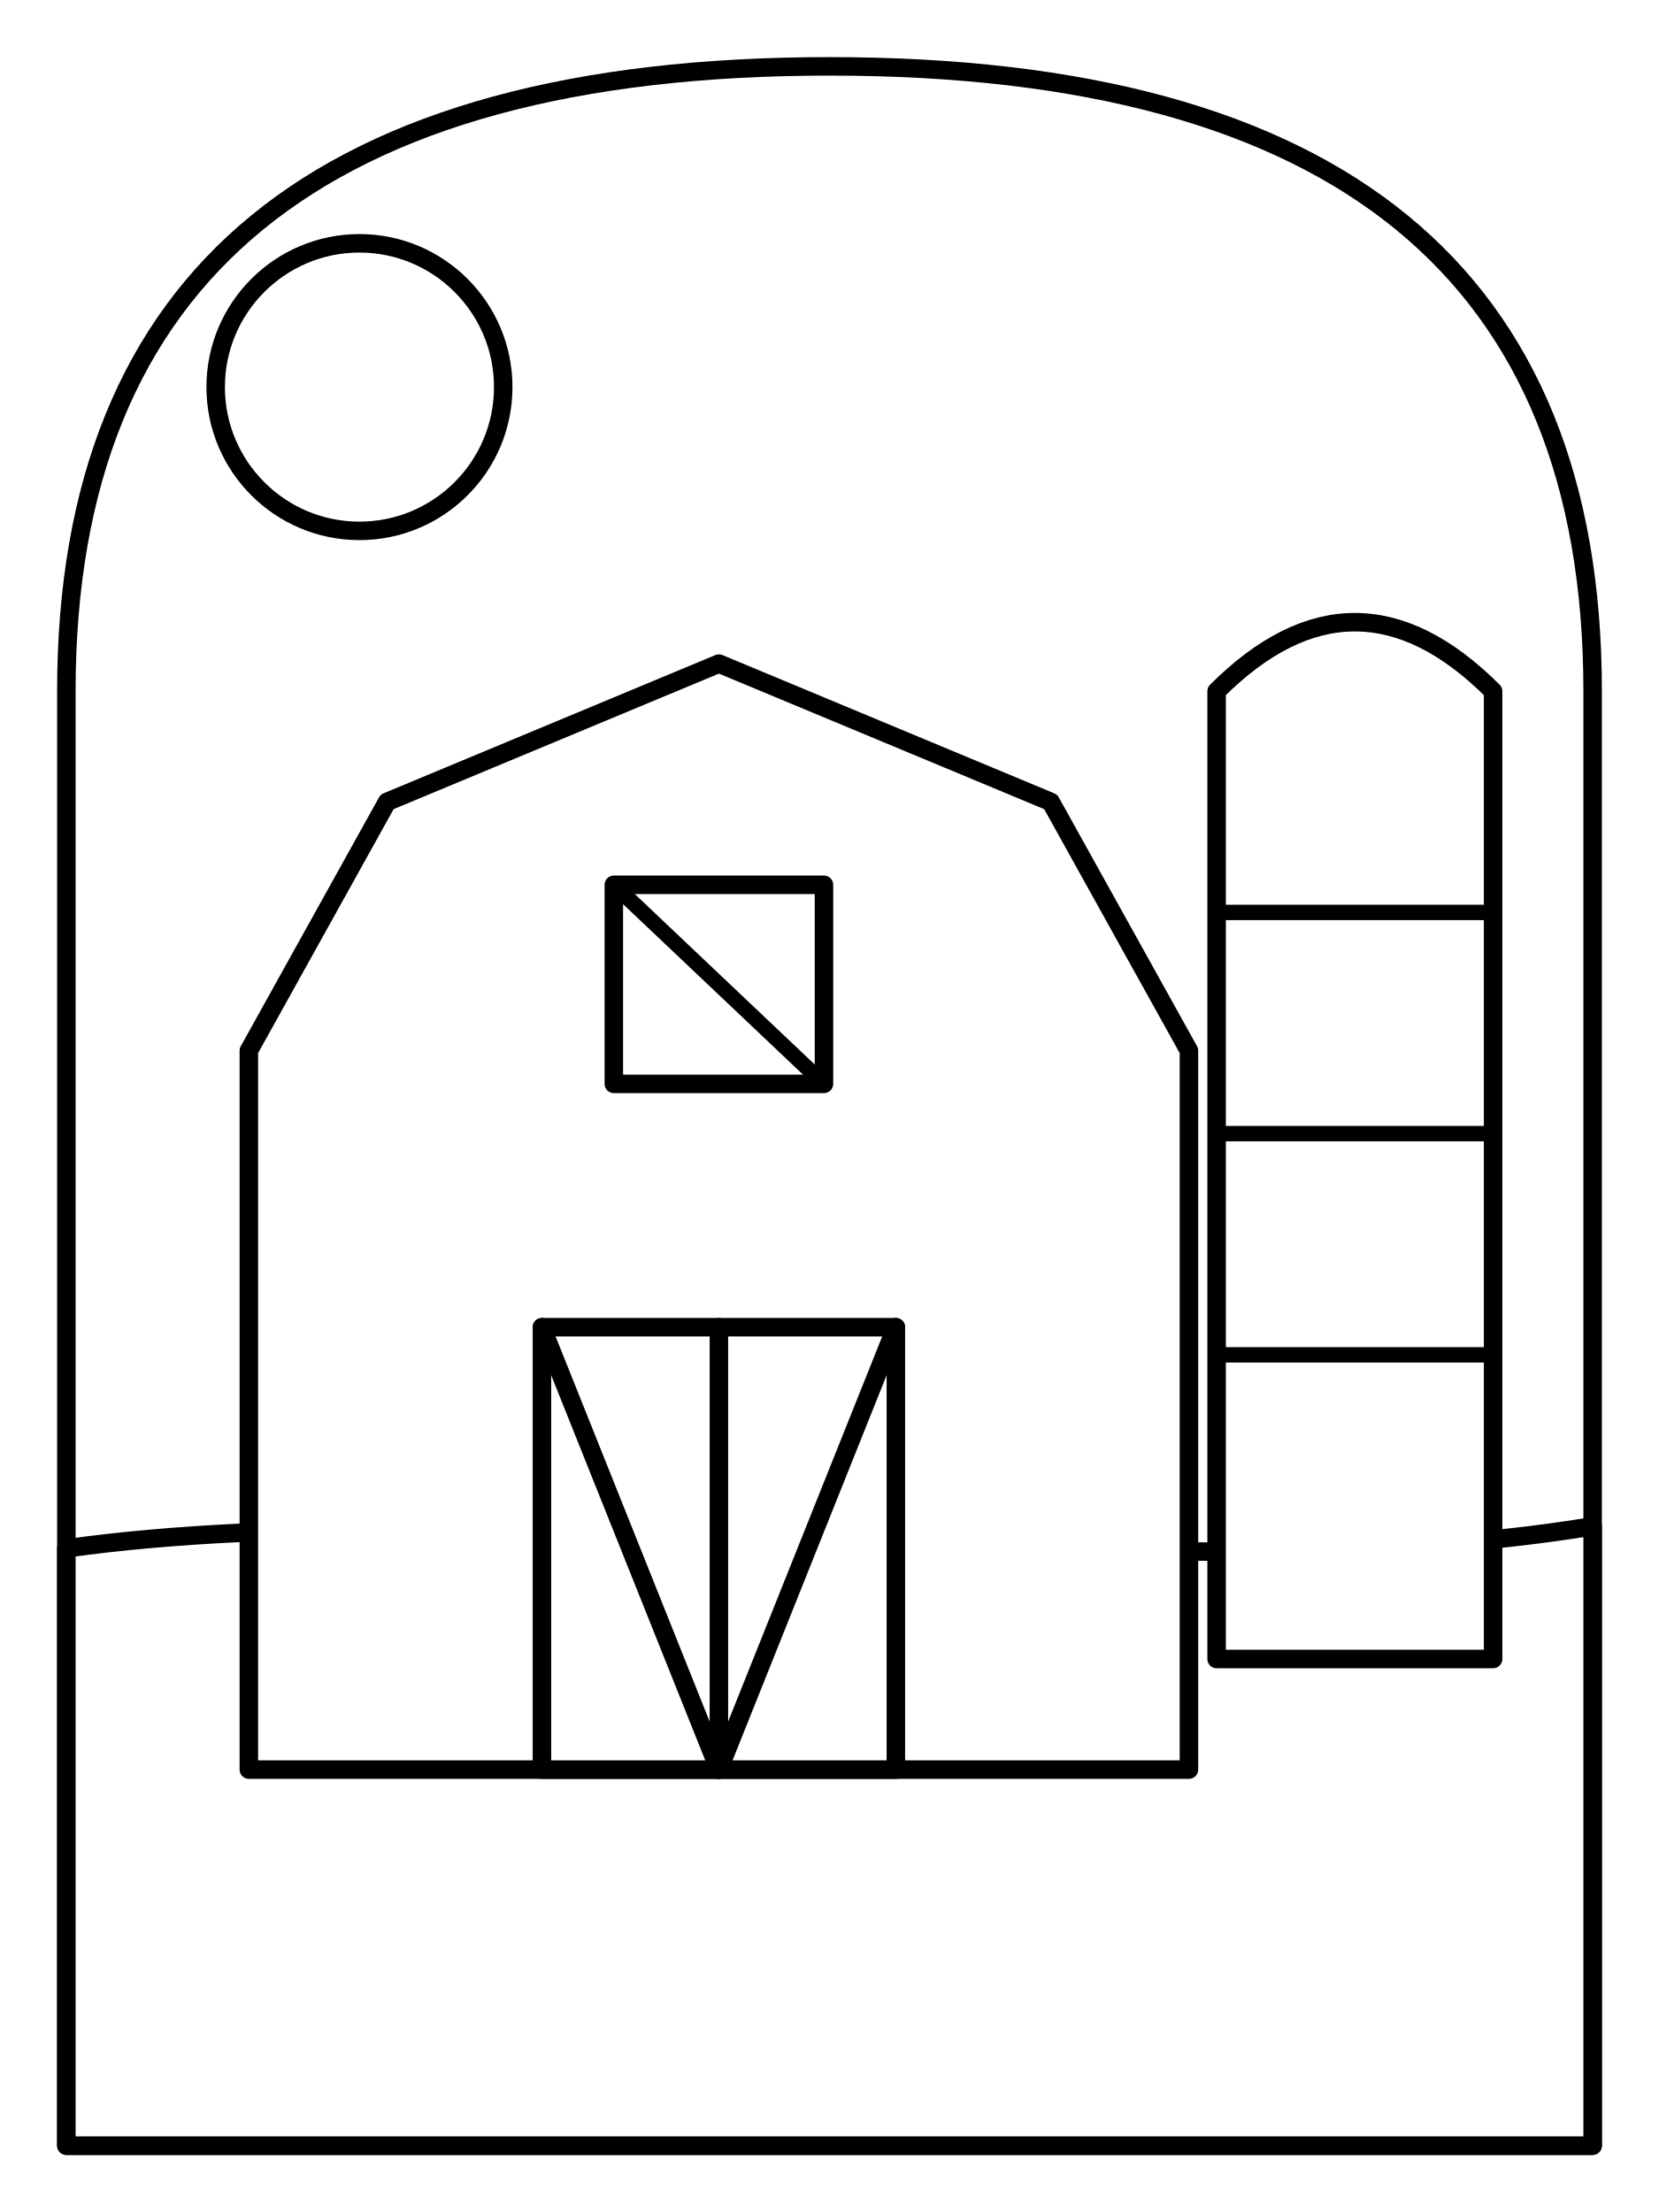
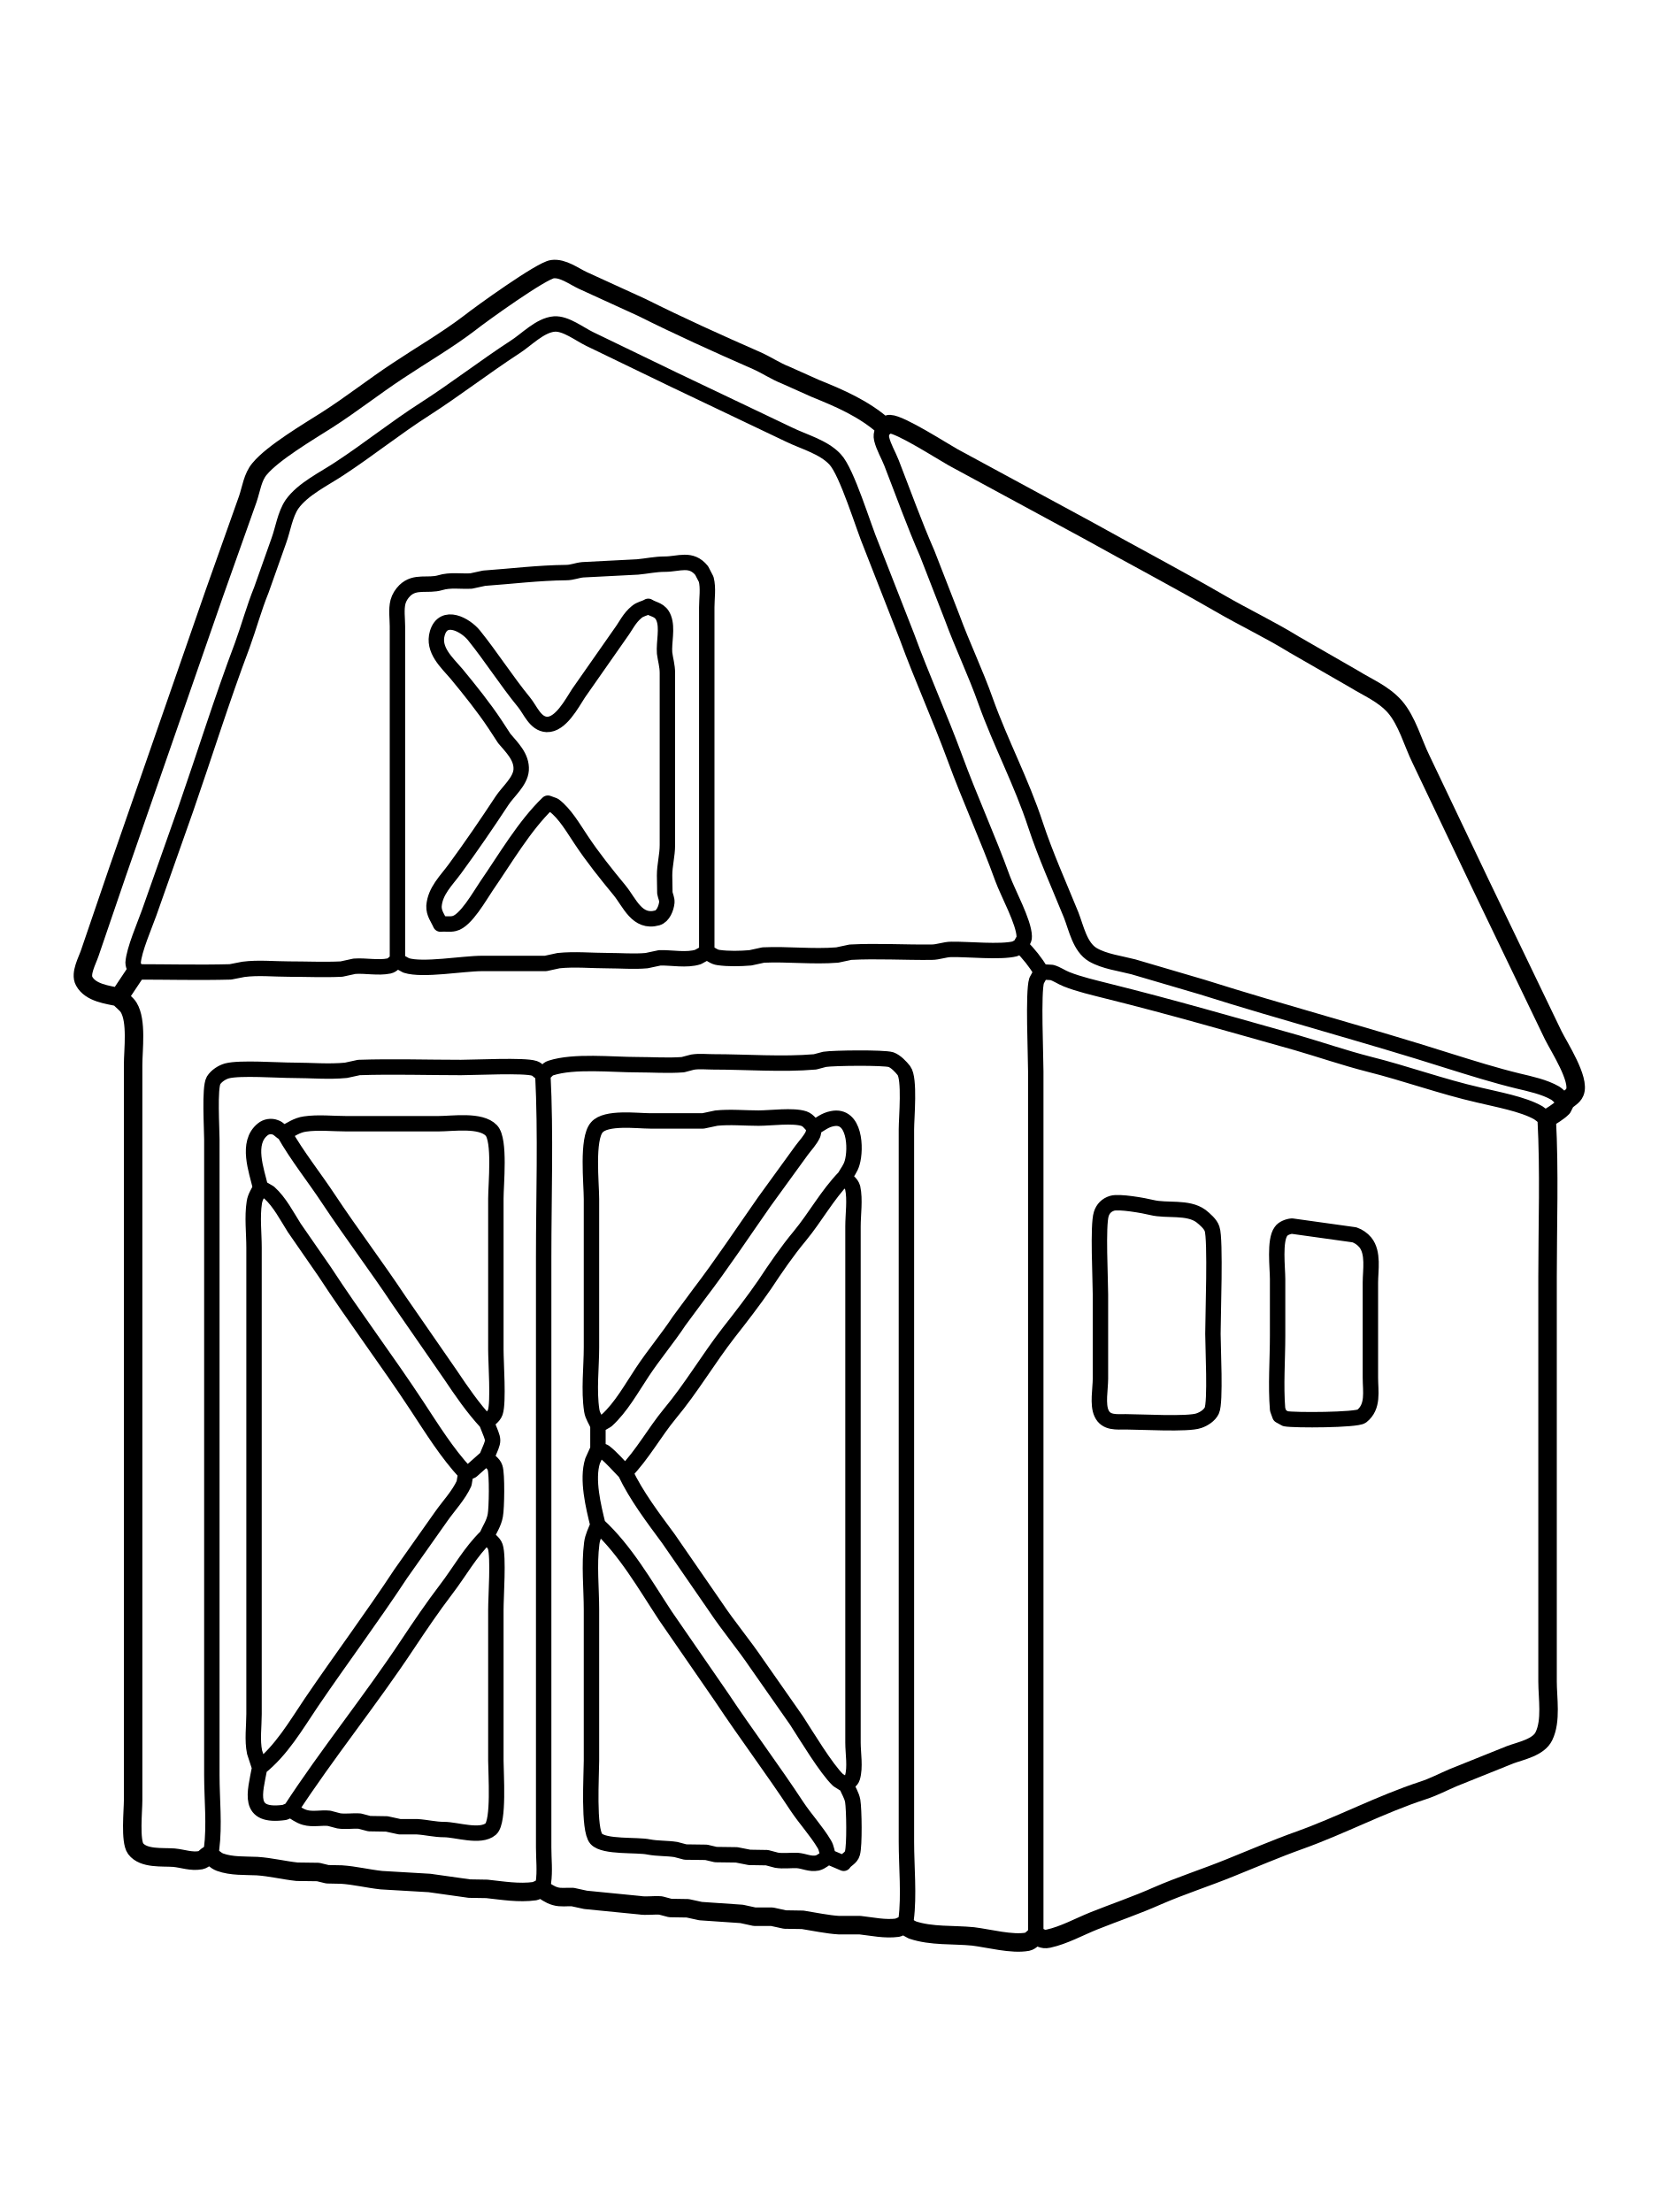
<svg xmlns="http://www.w3.org/2000/svg" version="1.1" viewBox="0 0 600 800" width="5.607in" height="7.476in" role="img" aria-label="The Red Barn, a picture to color">
  <rect width="600" height="800" fill="#fff" />
-   <g transform="translate(0 0) scale(1)" fill="#fff" data-bw="white" stroke="#000" stroke-width="6.688" stroke-linecap="round" stroke-linejoin="round">
-     <path d="M24 776 L24 250 C24 99.3 116 24 300 24 C484 24 576 99.3 576 250 L576 776 Z" />
-     <path d="M182 140 C182 168.7 158.7 192 130 192 C101.3 192 78 168.7 78 140 C78 111.3 101.3 88 130 88 C158.7 88 182 111.3 182 140 Z" />
-     <path d="M24 560 C180 538 420 578 576 552 L576 776 L24 776 Z" />
-     <path d="M440 600 L440 250 C473.3 216.7 506.7 216.7 540 250 L540 600 Z" />
-     <path fill="none" stroke-width="5.573" d="M440 330 L540 330" />
-     <path fill="none" stroke-width="5.573" d="M440 410 L540 410" />
-     <path fill="none" stroke-width="5.573" d="M440 490 L540 490" />
-     <path d="M90 640 L90 380 L140 290 L260 240 L380 290 L430 380 L430 640 Z" />
-     <path fill="none" stroke-width="5.573" d="M90 380 L140 290 L260 240 L380 290 L430 380" />
-     <path d="M196 480 L324 480 L324 640 L196 640 Z" />
-     <path fill="none" d="M260 480 L260 640" />
-     <path fill="none" d="M196 480 L260 640" />
-     <path fill="none" d="M324 480 L260 640" />
-     <path d="M222 320 L298 320 L298 392 L222 392 Z" />
-     <path fill="none" stroke-width="5.573" d="M222 320 L298 392" />
+   <g transform="translate(-4.742 -6.487) scale(1.017)" fill="#fff" data-bw="white" stroke="#000" stroke-width="6.575" stroke-linecap="round" stroke-linejoin="round">
+     <path fill="none" stroke-width="5.479" d="M319 158 C318.9 159.6 317.7 160.2 318.2 162.5 C318.9 165.4 320.6 168.2 321.7 171 C325.9 181.8 329.8 192.7 334.4 203.2 L343.2 225.8 C346.9 235.9 351.6 245.6 355.2 255.8 C360.5 270.6 368 284.7 372.9 299.7 C376.5 310.6 381.3 321.2 385.6 331.8 C387.4 336.4 388.7 343.2 393.3 345.9 C397.4 348.3 403.1 349 407.7 350.2 L432.2 357.4 C461.3 366.6 490.8 374.4 520 383.7 C528 386.2 536.3 388.8 544.5 390.8 C548.7 391.8 553.9 392.9 557.7 395.1 C559.1 396 560 397.3 561.3 398.3 M367.7 342.7 C367.8 341.5 369 340.8 368.9 339.4 C368.8 334.3 363.1 324 361.2 318.8 C356 304.4 349.5 290.3 344.2 275.8 C338.9 261.4 332.5 247.3 327.2 232.8 L314.6 200.6 C311.7 193.8 305.9 174.2 301.6 169.7 C297.5 165.3 290.5 163.5 285.2 160.9 L244.5 141.5 L214.3 126.9 C210.8 125.2 205.8 121.3 201.8 121.6 C196.7 122 191.9 127.2 187.8 129.8 C176.9 136.9 166.6 144.9 155.7 151.9 C145.4 158.5 135.8 166.2 125.6 172.9 C120.1 176.6 112.4 180.2 108.5 185.7 C106 189.4 105.3 194.6 103.8 198.7 L97.6 216.2 C95 222.6 93.2 229.3 90.8 235.9 C83.6 255 77.5 274.6 70.8 293.9 L57.7 331 C56.1 335.5 52.3 344.2 52 348.7 C52 350.1 52.9 350.9 53 352 M367.7 342.7 C370.6 345.7 372.8 348.4 375 352 M367.7 342.7 L365.6 343.8 C360.4 345.1 348.9 343.9 343 344 C340.6 344 338.4 345 335.9 345 C326.3 345.1 316.6 344.5 307.1 345 L302.4 346 C293.7 346.7 284.8 345.6 276.1 346 L271.5 347 C267.9 347.3 263.7 347.4 260.2 346.9 C258.5 346.7 257.5 345.6 256 345 M256 345 L256 246.1 L256 222.4 C256 219.2 256.6 215.5 255.8 212.4 L254.2 209.3 C250.4 204.6 246.1 207 241.1 207 C237.7 207 234.7 207.7 231.4 208 L211.9 209 C209.8 209.2 208.1 210 206 210 C196.2 210.1 186.6 211.3 176.8 212 L172.2 213 C168.5 213.2 164.8 212.5 161.2 213.6 C156.8 214.9 152.3 212.8 148.6 216.4 C147.5 217.5 146.6 218.9 146.2 220.4 C145.5 223.1 146 226.4 146 229.1 L146 250.4 L146 348 M256 345 L252.9 346.7 C248.9 348 243.5 346.9 239.3 347 L234.6 348 C230.1 348.4 225.4 348 220.9 348 C215.1 348 209 347.4 203.3 348 L198.7 349 L176.1 349 C169.3 349 155 351.6 149.1 349.7 L146 348 M146 348 C144.9 348.4 144.4 349.6 143 349.9 C139.1 350.7 134.7 349.7 130.7 350 L126.1 351 C119.9 351.3 113.6 351 107.4 351 C102.1 351 96.5 350.4 91.2 351.1 L86.6 352 C75.4 352.3 64.2 352 53 352 M375 352 L378.7 352.2 C380.5 352.7 382.1 353.9 383.9 354.6 C388.4 356.4 393.7 357.6 398.4 358.8 C421 364.4 443.4 370.9 465.8 377.2 C474.4 379.7 482.8 382.6 491.4 384.8 C504.6 388.1 517.4 392.8 530.6 395.8 C536.8 397.3 546.3 399 551.7 402.1 L554.7 404.3 M375 352 L373.3 355.1 C372 359.2 373 381.5 373 387.4 L373 457.4 L373 695 M197.7 388.3 C196.6 387.9 195.9 386.7 194.7 386.3 C191.2 385.1 173.5 386 168.6 386 C156.5 386 144.4 385.6 132.3 386 L127.7 387 C121.6 387.6 115.1 387 109 387 C103.4 387 90 386 85.4 387.2 C83.6 387.7 81.6 389 80.6 390.6 C79.1 393.2 80 407.7 80 411.6 L80 464 L80 596.5 L80 637.7 C80 646.2 81 655.4 79.9 663.9 L79 666 M197.7 388.3 C198.8 387.8 199.2 386.6 200.5 386.2 C208.8 383.5 222.3 385 231.2 385 C236.6 385 242.1 385.4 247.5 385 L250.9 384.1 C253.3 383.7 255.9 384 258.3 384 C269.9 384 283 385 294.5 384 L297.9 383.1 C301 382.6 318.9 382.4 321.5 383.2 C323.2 383.8 325 385.7 326.1 387.1 C328.3 390 327 403.8 327 408 L327 464.2 L327 614 L327 661.4 C327 670 328 680.6 326.9 688.9 L326 691 M197.7 388.3 C198.8 409.9 198 431.7 198 453.3 L198 569.6 L198 638.4 L198 663.4 C198 667.5 198.5 671.8 197.9 675.9 L197 678 M294.3 407.3 C293 406.4 292.3 404.8 290.6 404.2 C286.7 402.9 278.7 404 274.4 404 C269.5 404 264.3 403.5 259.4 404 L254.7 405 L235.9 405 C231.3 405 220.1 403.5 216.9 407.3 C213.3 411.4 215 427.1 215 432.8 L215 485.5 C215 492.7 214 500.8 215.1 508 C215.4 510 216.6 511.5 217.3 513.3 M294.3 407.3 C296.5 406.1 298 404.7 300.6 404.2 C308.7 402.5 309.2 414.8 307.7 419.9 C307.1 422 306 423.2 305 425 M294.3 407.3 L293.8 409.7 C292.8 411.9 291.1 413.6 289.7 415.5 L276.5 433.7 C268.8 444.7 261.4 455.9 253.3 466.5 L246.2 476.1 C242.1 482.3 237.2 488.1 233.1 494.3 C229.3 500 225.5 506.9 220.4 511.5 L217.3 513.3 M105.7 409.3 C104.5 408.9 103.9 407.7 102.6 407.3 C101.1 406.7 99.3 407 98.1 408 C92.1 412.8 95.9 422.6 97.3 428.7 M105.7 409.3 C108.1 408.1 110.2 406.5 113.1 406.1 C117.8 405.4 123.1 406 128 406 L160.4 406 C165.7 406 175.6 404.4 179.4 408.4 C182.6 411.8 181 427.5 181 432.6 L181 486.3 C181 491 182 505 180.8 508.6 C180.2 510.3 178.6 511 177.7 512.3 M105.7 409.3 C110.4 417.6 116.4 425 121.6 432.9 C129.7 445.1 138.5 456.7 146.6 468.9 L164.8 495.2 C168.9 501.3 172.8 507 177.7 512.3 M305 425 C305.9 426.4 307.4 427 307.9 428.8 C308.8 433 308 438.2 308 442.5 L308 478.7 L308 591.1 L308 626.1 C308 629.8 308.9 634.9 307.8 638.5 C307.4 639.8 306.2 640.2 305.7 641.3 M305 425 C298.8 431.4 294.7 439.1 289.1 445.9 C284.6 451.3 280.5 457.3 276.6 463.2 C272.6 469 268.2 474.7 263.8 480.3 C256.5 489.7 250.5 500 242.9 509.1 C237.3 515.9 233.2 523.6 227 530 M97.3 428.7 L100.4 430.5 C104.1 433.8 106.7 438.9 109.3 443 L120.1 458.6 C130.6 474.7 142.3 490.2 152.9 506.3 C158.3 514.5 163.6 523.1 170.3 530.3 M97.3 428.7 C96.6 430.4 95.4 431.9 95.1 434 C94.3 439.1 95 444.9 95 450.1 L95 485 L95 584.7 L95 615.9 C95 620.2 94.3 625.3 95.2 629.5 L97 635 M177.7 512.3 C180.5 519.6 180.6 517.6 177.7 524.7 M217.3 513.3 L217.3 521.7 M217.3 521.7 L219.6 522.7 C222.3 524.8 224.6 527.6 227 530 M217.3 521.7 L215.4 525.9 C213.3 532.5 215.7 542.2 217.3 548.7 M177.7 524.7 C178.6 526 180.2 526.7 180.7 528.3 C181.5 530.5 181.3 542.8 180.8 545.3 C180.3 548.1 178.8 550.2 177.7 552.7 M177.7 524.7 L172.4 529.4 L170.3 530.3 M170.3 530.3 L169.7 533.9 C167.8 538.1 164.2 541.9 161.6 545.6 L147.2 566 C137 581.5 125.8 596.5 115.4 611.8 C109.8 620.1 104.8 628.8 97 635 M227 530 C231 538.4 236.8 546 242.4 553.6 L259.1 577.8 C263.7 584.7 269.1 591.1 273.7 597.9 L287.9 618.2 C291.4 623.6 298.5 635.4 302.7 639.4 L305.7 641.3 M217.3 548.7 C227.1 557.7 234 569.9 241.3 581 L261.3 610 C270 623.1 279.5 635.7 288.1 648.8 C291.1 653.3 295 657.5 297.8 662.2 C298.7 663.7 298.7 665.2 299.3 666.7 M217.3 548.7 C216.5 550.8 215.4 552.8 215.1 555.2 C214.1 562.9 215 571.2 215 578.9 L215 632.5 C215 637.7 213.8 657 216.7 660.3 C219.5 663.4 231.3 662.3 235.4 663.2 C238.6 663.8 241.7 663.6 245 664.1 L248.4 665 L255.8 665.1 L259.2 665.9 L266.6 666 L271.2 666.9 L277.4 667 L280.8 667.9 C283.2 668.3 285.8 667.9 288.2 668 C290.7 668.2 292.7 669.4 295.3 668.9 C296.9 668.5 297.9 667.3 299.3 666.7 M177.7 552.7 C178.6 554 180.2 554.7 180.8 556.4 C182 560.1 181 574.1 181 578.8 L181 632.5 C181 637.2 182.2 654.1 179.2 656.8 C175.5 660 167 657 162.6 657 C159.3 657 156.3 656.2 153 656 L146.8 656 L142.2 655 L136 654.9 L132.6 654 C130.1 653.8 127.6 654.3 125.1 653.9 L121.7 653 C118.9 652.7 115.9 653.5 113.1 652.7 C111 652.1 109.8 651 108 650 M177.7 552.7 C171.9 558.3 168.2 565.2 163.3 571.6 C158.5 577.9 154.1 584.4 149.7 591 C136.4 611.1 121.1 629.9 108 650 M97 635 C95.3 644.1 92.3 652.8 105.9 650.9 L108 650 M305.7 641.3 C306.4 643.2 307.5 644.7 307.9 646.8 C308.4 649.9 308.6 662.6 307.8 665.4 C307.3 667.2 305.6 667.6 304.7 669 L299.3 666.7 M235.2 222 C237.2 223.3 239.5 223.1 240.7 226.2 C242.1 229.8 240.7 234.8 241 238.6 C241.3 241 242 243.1 242 245.7 L242 306.9 C242 310.6 241 314 241 317.7 L241.1 323.9 C241.3 325.1 241.9 326.1 241.8 327.3 C241.6 329.3 240.5 332.2 238.4 332.8 C231.2 334.8 228.6 327.4 225 323 C220.3 317.3 215.4 311.2 211.3 305 C208.6 301 205.6 295.7 201.7 292.8 L199.5 292 C191.1 300.1 184.4 311.7 177.7 321.4 C175.3 324.9 170.3 333.9 166.2 334.8 C164.6 335.2 162.9 334.8 161.3 335 C160.4 332.9 158.9 331.2 159 328.6 C159.4 323.2 163.4 319.5 166.4 315.4 C172.2 307.5 177.8 299.3 183.2 291.1 C185.3 287.9 189.7 284.3 190 280.2 C190.3 275.6 186.7 272.2 184 269 L180.8 264.1 C176.7 257.9 171.7 251.7 167 246 C163.6 242 158.4 237.5 160.2 231.5 C162.4 224.3 170.2 228.6 173.2 232.3 C179.4 240 184.7 248.4 191 256.1 C193.3 258.9 195 263.8 199.1 264 C204 264.2 208 256.6 210.4 252.9 L225.3 231.6 C227.3 228.9 228.4 226.2 231.1 224 C232.4 222.9 233.9 222.8 235.2 222 Z M400.1 434.3 C402.6 433.5 411.5 435.1 414.3 435.8 C419.6 437.1 427 435.4 431.7 438.8 C433.1 439.9 435.2 441.7 435.7 443.4 C437 447 436 474.7 436 480.7 C436 485.3 437 505.1 435.6 508 C434.8 509.7 432.8 511 431 511.6 C427.2 513 410.1 512 405 512 C401.8 512 398 512.5 396.4 509 C394.9 505.9 396 500.2 396 496.7 L396 466.7 C396 461.2 395 442.1 396.3 438.1 C396.9 436.2 398.2 434.9 400.1 434.3 Z M459.8 509.8 L459 507.6 C458.3 499 459 490 459 481.3 L459 461.3 C459 457.2 457.8 447.5 460.2 444.3 C460.9 443.2 462.8 442.5 464.1 442.4 L486.3 445.5 C487.8 446 489.2 447 490.2 448.2 C493.2 451.9 492 458.1 492 462.5 L492 496.3 C492 501.2 493.2 506.6 488.9 510 C487.1 511.4 465 511.5 461.8 510.9 L459.8 509.8 Z" />
+     <path fill="none" d="M319 158 C319.7 158.1 320.3 157.1 321.1 157.2 C324.9 157.3 339.5 166.7 343.6 169 L391.6 195 C407.2 203.7 423 212 438.4 220.9 C447.2 226 456.3 230.3 464.9 235.6 L486.1 247.8 C491.3 251 496.6 253.1 500.7 257.7 C505.1 262.8 507.1 270.5 510 276.4 L531.4 321.3 L557 374.5 C559.2 378.9 566.6 390.3 564.7 394.8 C564 396.5 562.3 397 561.3 398.3 M319 158 C311.8 151.7 303.5 148.1 294.6 144.5 L284.1 139.8 C280.5 138.4 277.3 136.2 273.7 134.6 C260 128.6 246.3 122.4 232.9 115.7 L211.9 106.1 C208.7 104.6 204.8 101.6 201.1 102.1 C197.2 102.6 175.9 117.9 171.6 121.3 C163.6 127.4 154.6 132.6 146.2 138.2 C137.7 143.8 129.6 150.2 121 155.7 C114.4 159.9 101.7 167.4 97 173.1 C94.5 176 94 180.3 92.8 183.8 L80.8 217.6 L46.3 316.9 L36.6 345.3 C35.7 348 33.1 352.6 34.6 355.3 C36.9 359.5 42.9 360.1 47 361 M53 352 L47 361 M47 361 C48 362.3 49.5 363.2 50.4 364.6 C53.4 369.5 52 379.5 52 385.2 L52 426.5 L52 599.1 L52 646.6 C52 650.3 50.9 661.1 52.9 663.8 C55.7 667.5 62.4 666.7 66.5 667 C69.7 667.3 72.6 668.5 76 667.9 C77.4 667.6 77.9 666.4 79 666 M561.3 398.3 L560.3 400.3 C558.7 401.9 556.5 403.1 554.7 404.3 M554.7 404.3 C555.7 423 555 441.9 555 460.6 L555 560.6 L555 604.3 C555 610.3 556.4 618.3 553.7 623.8 C551.8 627.8 545.5 629 541.7 630.4 L521.3 638.6 C517.8 640.1 514.4 641.9 510.7 643.1 C495.7 648 481.6 655.5 466.8 660.8 C458.4 663.8 450.3 667.3 442.1 670.6 C433.5 674.1 424.7 676.9 416.2 680.6 C408.8 683.9 401.1 686.5 393.6 689.5 C388.4 691.6 383 694.6 377.5 695.8 C375.2 696.3 374.6 695.1 373 695 M79 666 C80.4 666.8 81.3 668 82.9 668.6 C87 670.1 91.8 669.8 96.1 670 C100.8 670.3 105.6 671.5 110.3 672 L117.8 672.1 L121.1 672.9 L126.1 673 C130.8 673.3 135.6 674.5 140.3 675 L157.4 676 L171.6 678 L177.8 678.1 C183.4 678.7 189.2 679.7 194.9 678.9 L197 678 M197 678 C198.8 679 200 680.1 202.1 680.7 C204.1 681.3 206.2 680.9 208.3 681 L212.9 682 L232.1 683.9 C234.6 684.3 237.1 683.8 239.6 684 L243 684.9 L249.2 685 L253.8 686 L268.4 687 L273 688 L279.2 688 L283.8 689 L290.1 689.1 C293.9 689.7 299.2 690.8 303 691 L310.5 691 C315 691.5 319.3 692.5 323.9 691.9 L326 691 M326 691 L329.1 692.7 C335.9 695 343.6 694.3 350.7 695 C356.4 695.7 364.5 697.9 370 696.9 C371.4 696.6 371.9 695.4 373 695" />
  </g>
</svg>
